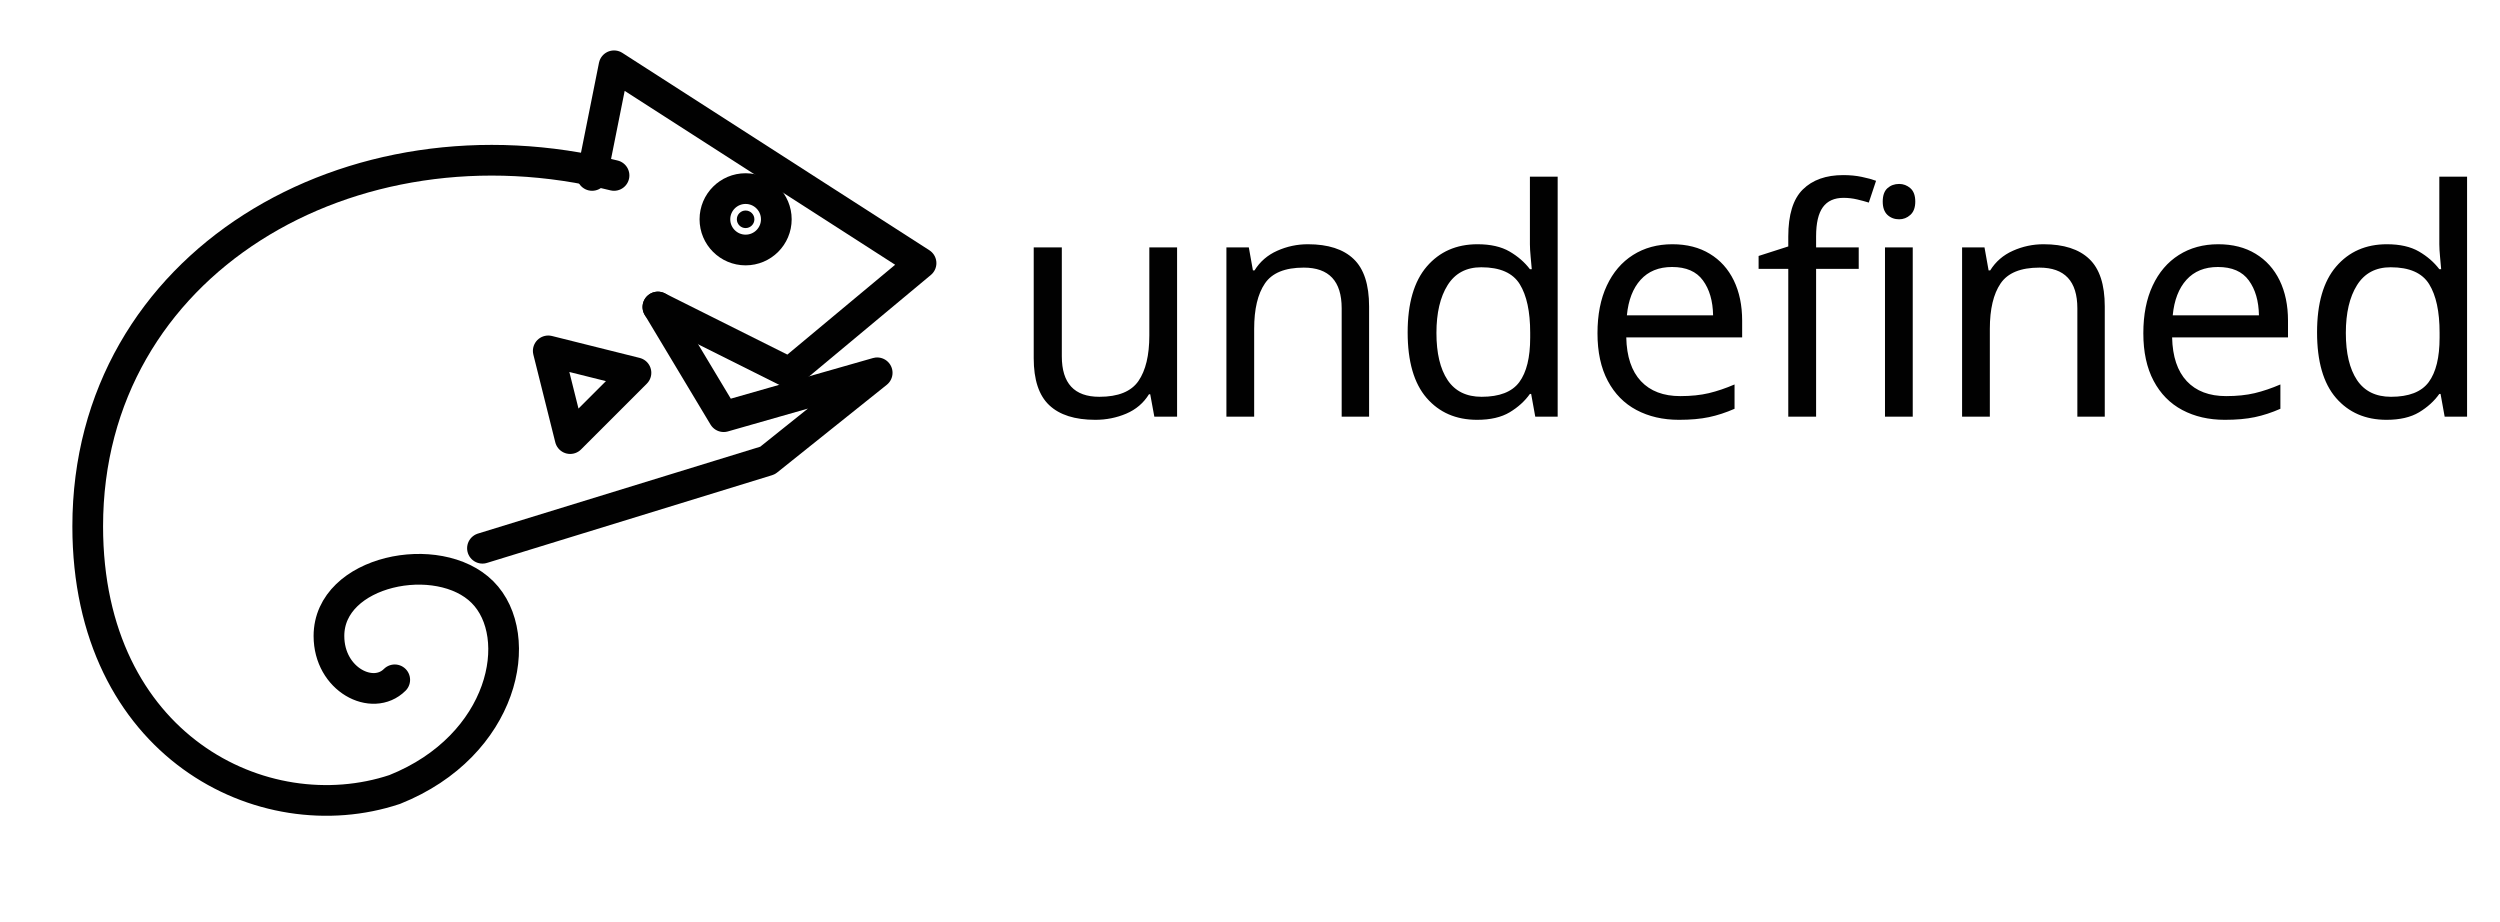
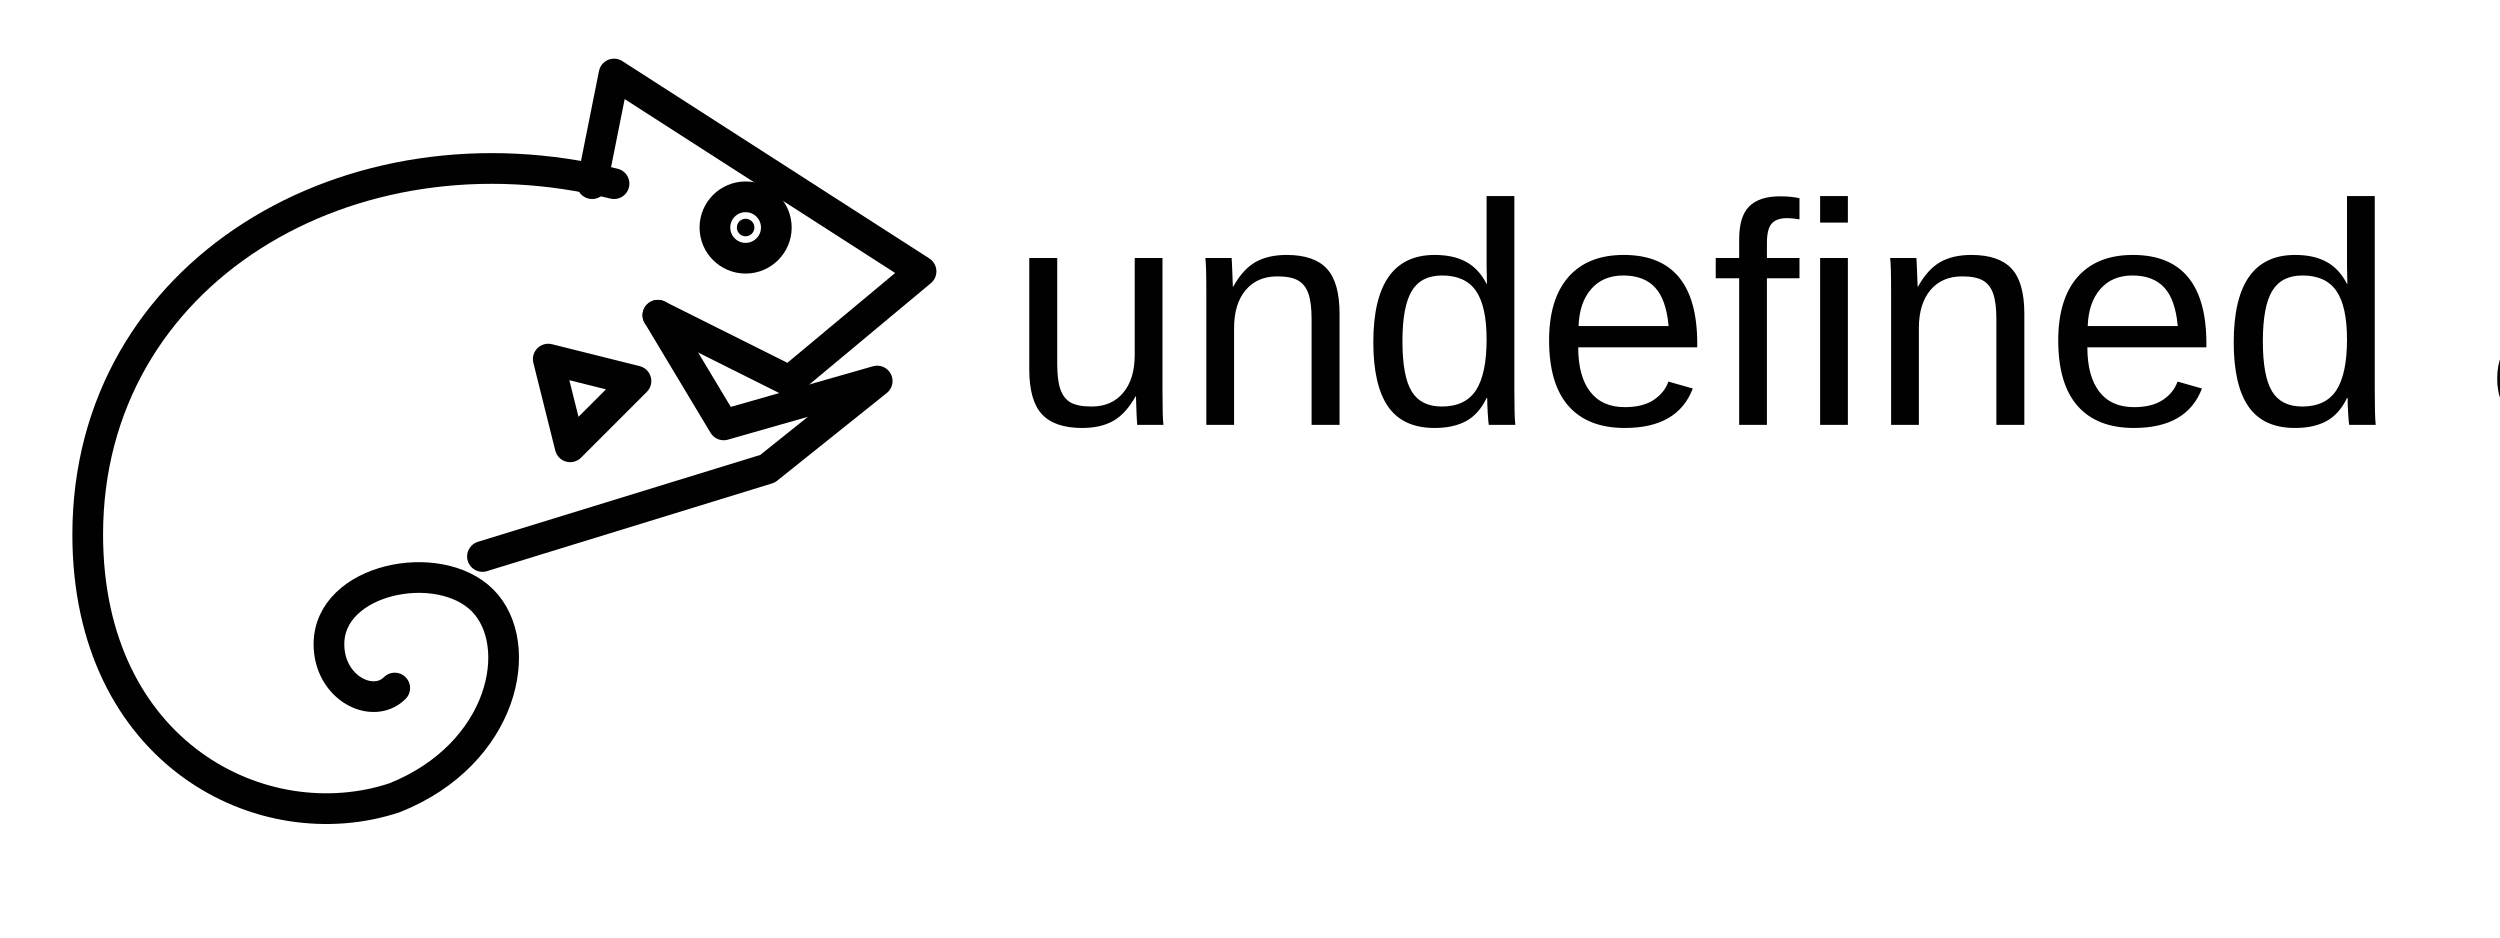
- <svg xmlns="http://www.w3.org/2000/svg" viewBox="70 80 570 210" width="100%" height="100%">
+ <svg xmlns="http://www.w3.org/2000/svg" viewBox="70 80 570 210" width="640" height="240" role="img" aria-label="undefined ai">
  <g stroke="#010101" stroke-width="7" fill="none" stroke-linecap="round" stroke-linejoin="round">
    <path d="M 210,120               C 150,105 90,140 90,200               C 90,250 130,270 160,260               C 185,250 190,225 180,215               C 170,205 145,210 145,225               C 145,235 155,240 160,235" />
    <path d="M 205,120               L 210,95               L 280,140               L 250,165               L 220,150" />
    <path d="M 220,150 L 235,175 L 270,165 L 245,185 L 180,205" />
    <path d="M 195,160 L 215,165 L 200,180 Z" />
    <circle cx="240" cy="130" r="7" />
    <circle cx="240" cy="130" r="2" fill="#010101" stroke="none" />
  </g>
-   <text x="300" y="175" font-family="'Poppins', 'Montserrat', 'Segoe UI', sans-serif" font-weight="500" font-size="72" fill="#010101" letter-spacing="-1">undefined ai</text>
+   <text x="300" y="175" font-family="Arial, Helvetica, sans-serif" font-weight="500" font-size="72" fill="#010101">undefined ai</text>
</svg>
